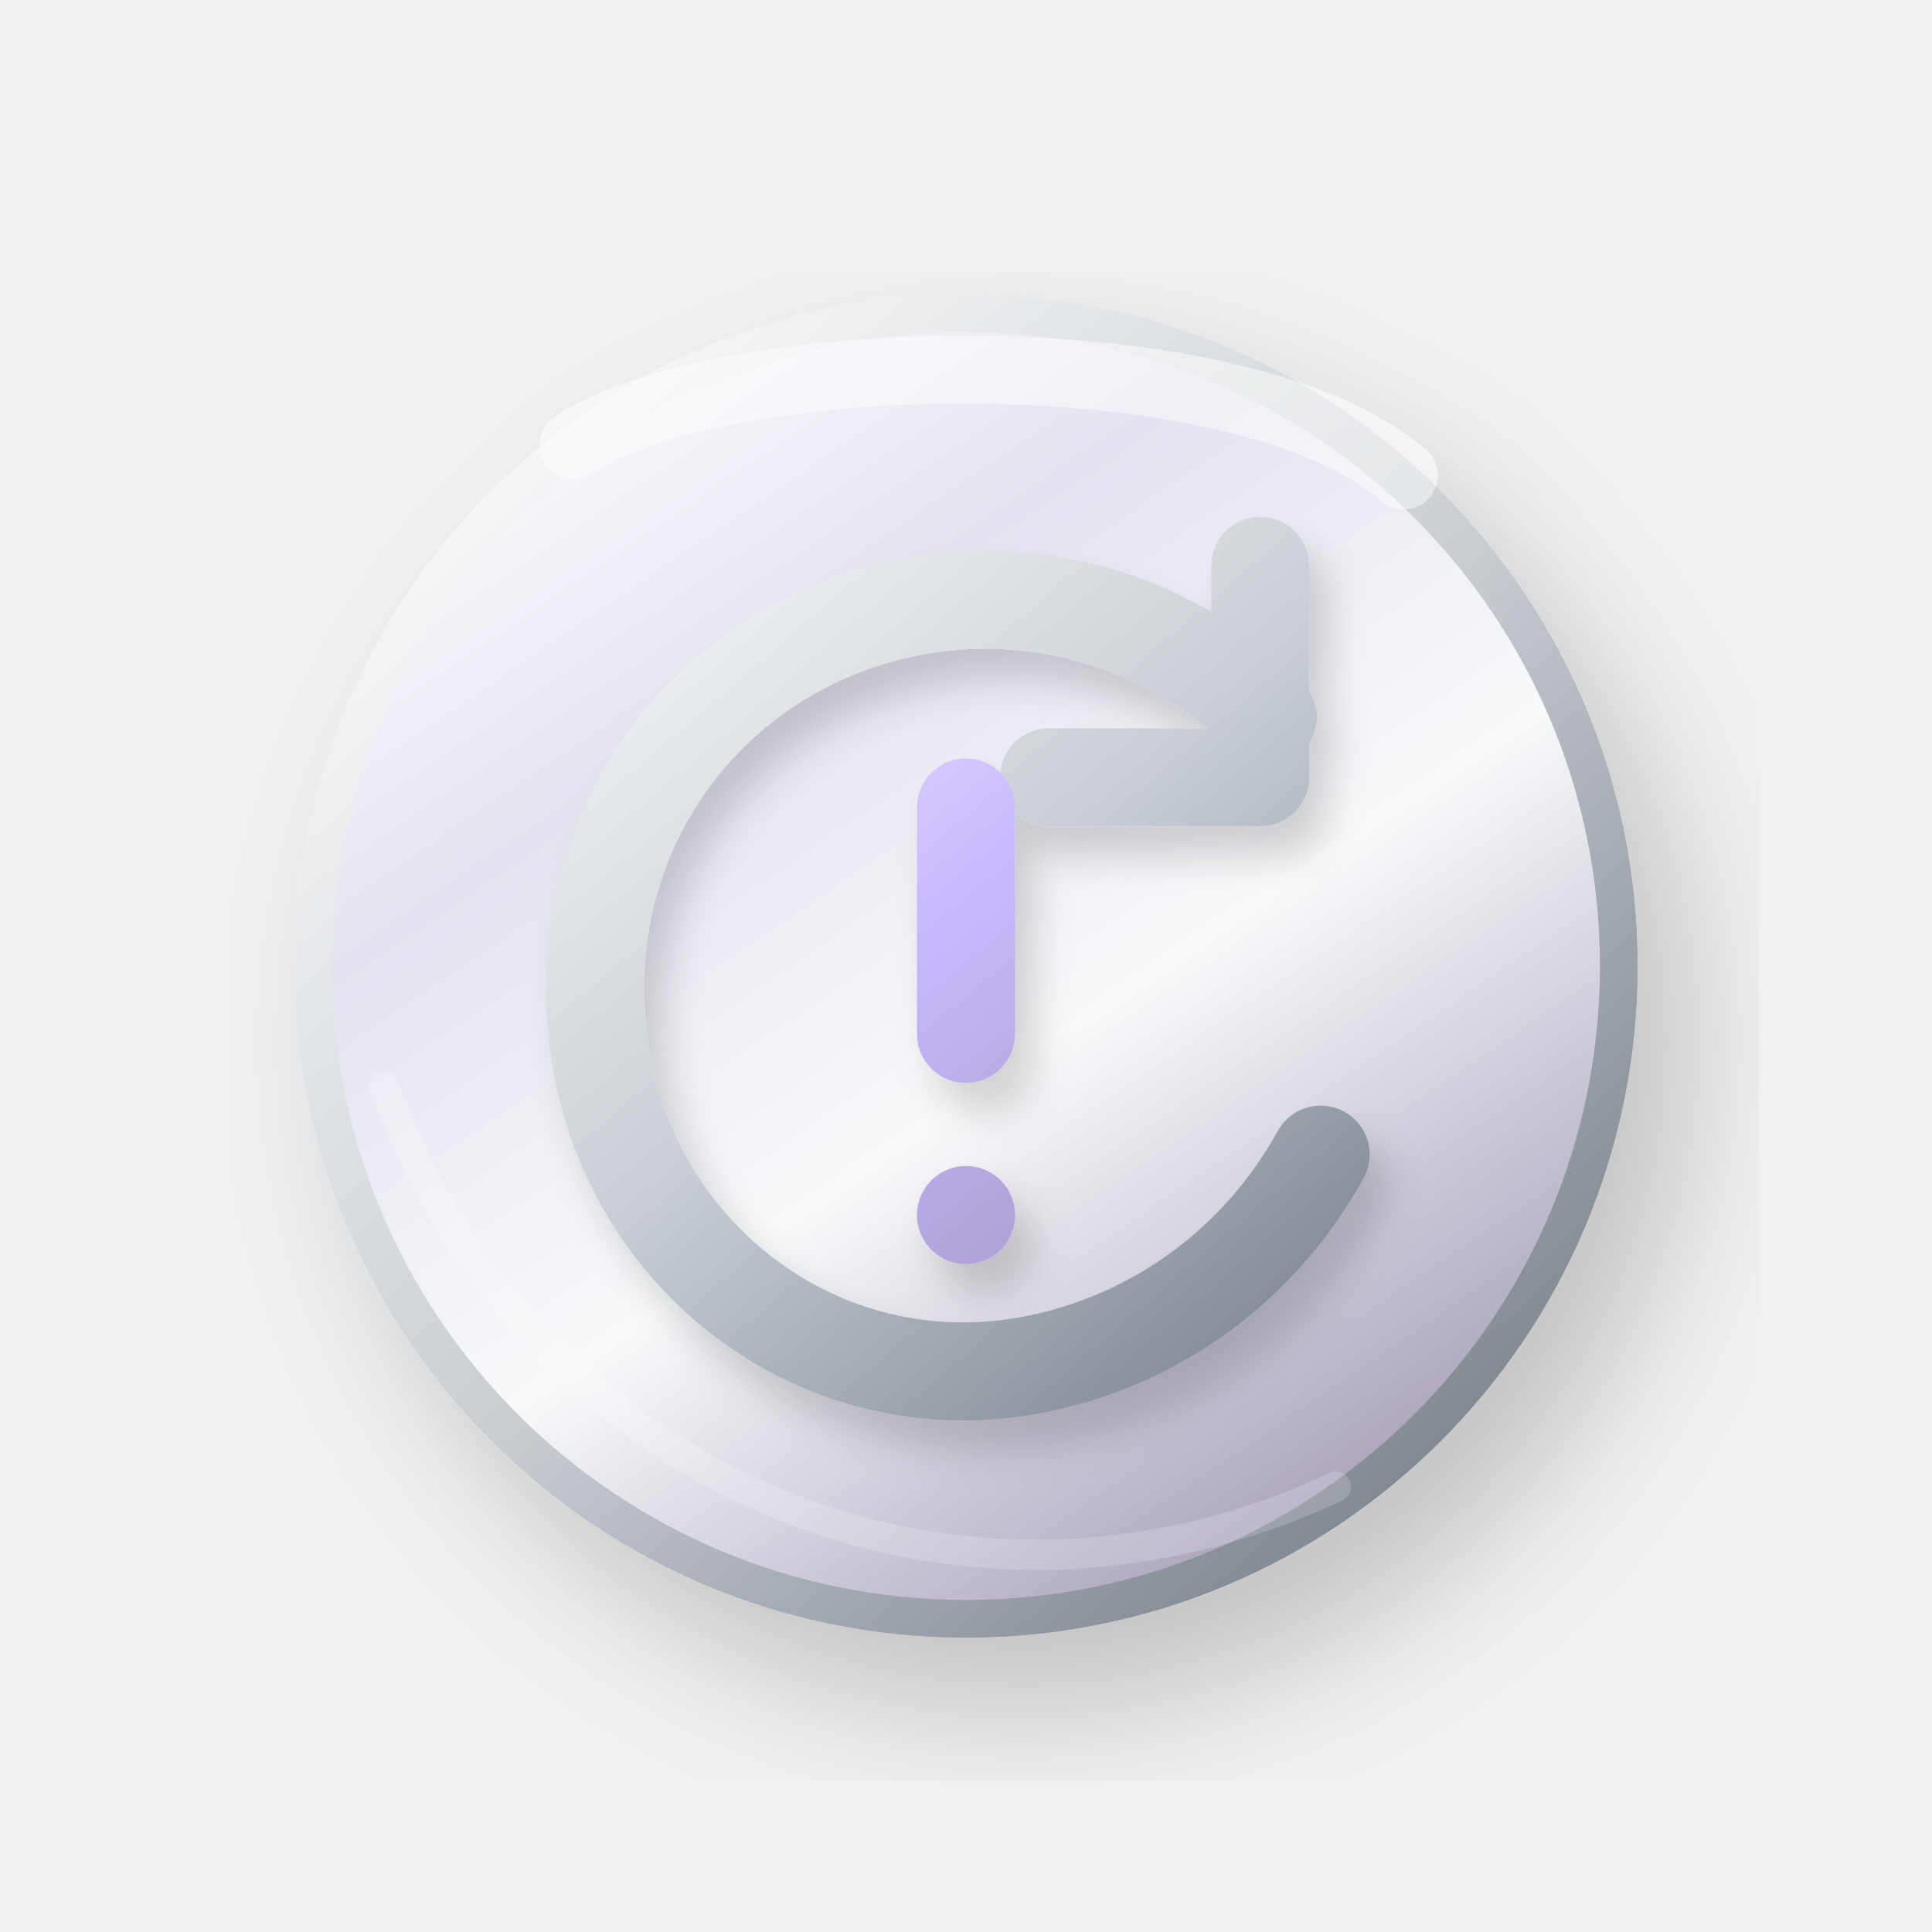
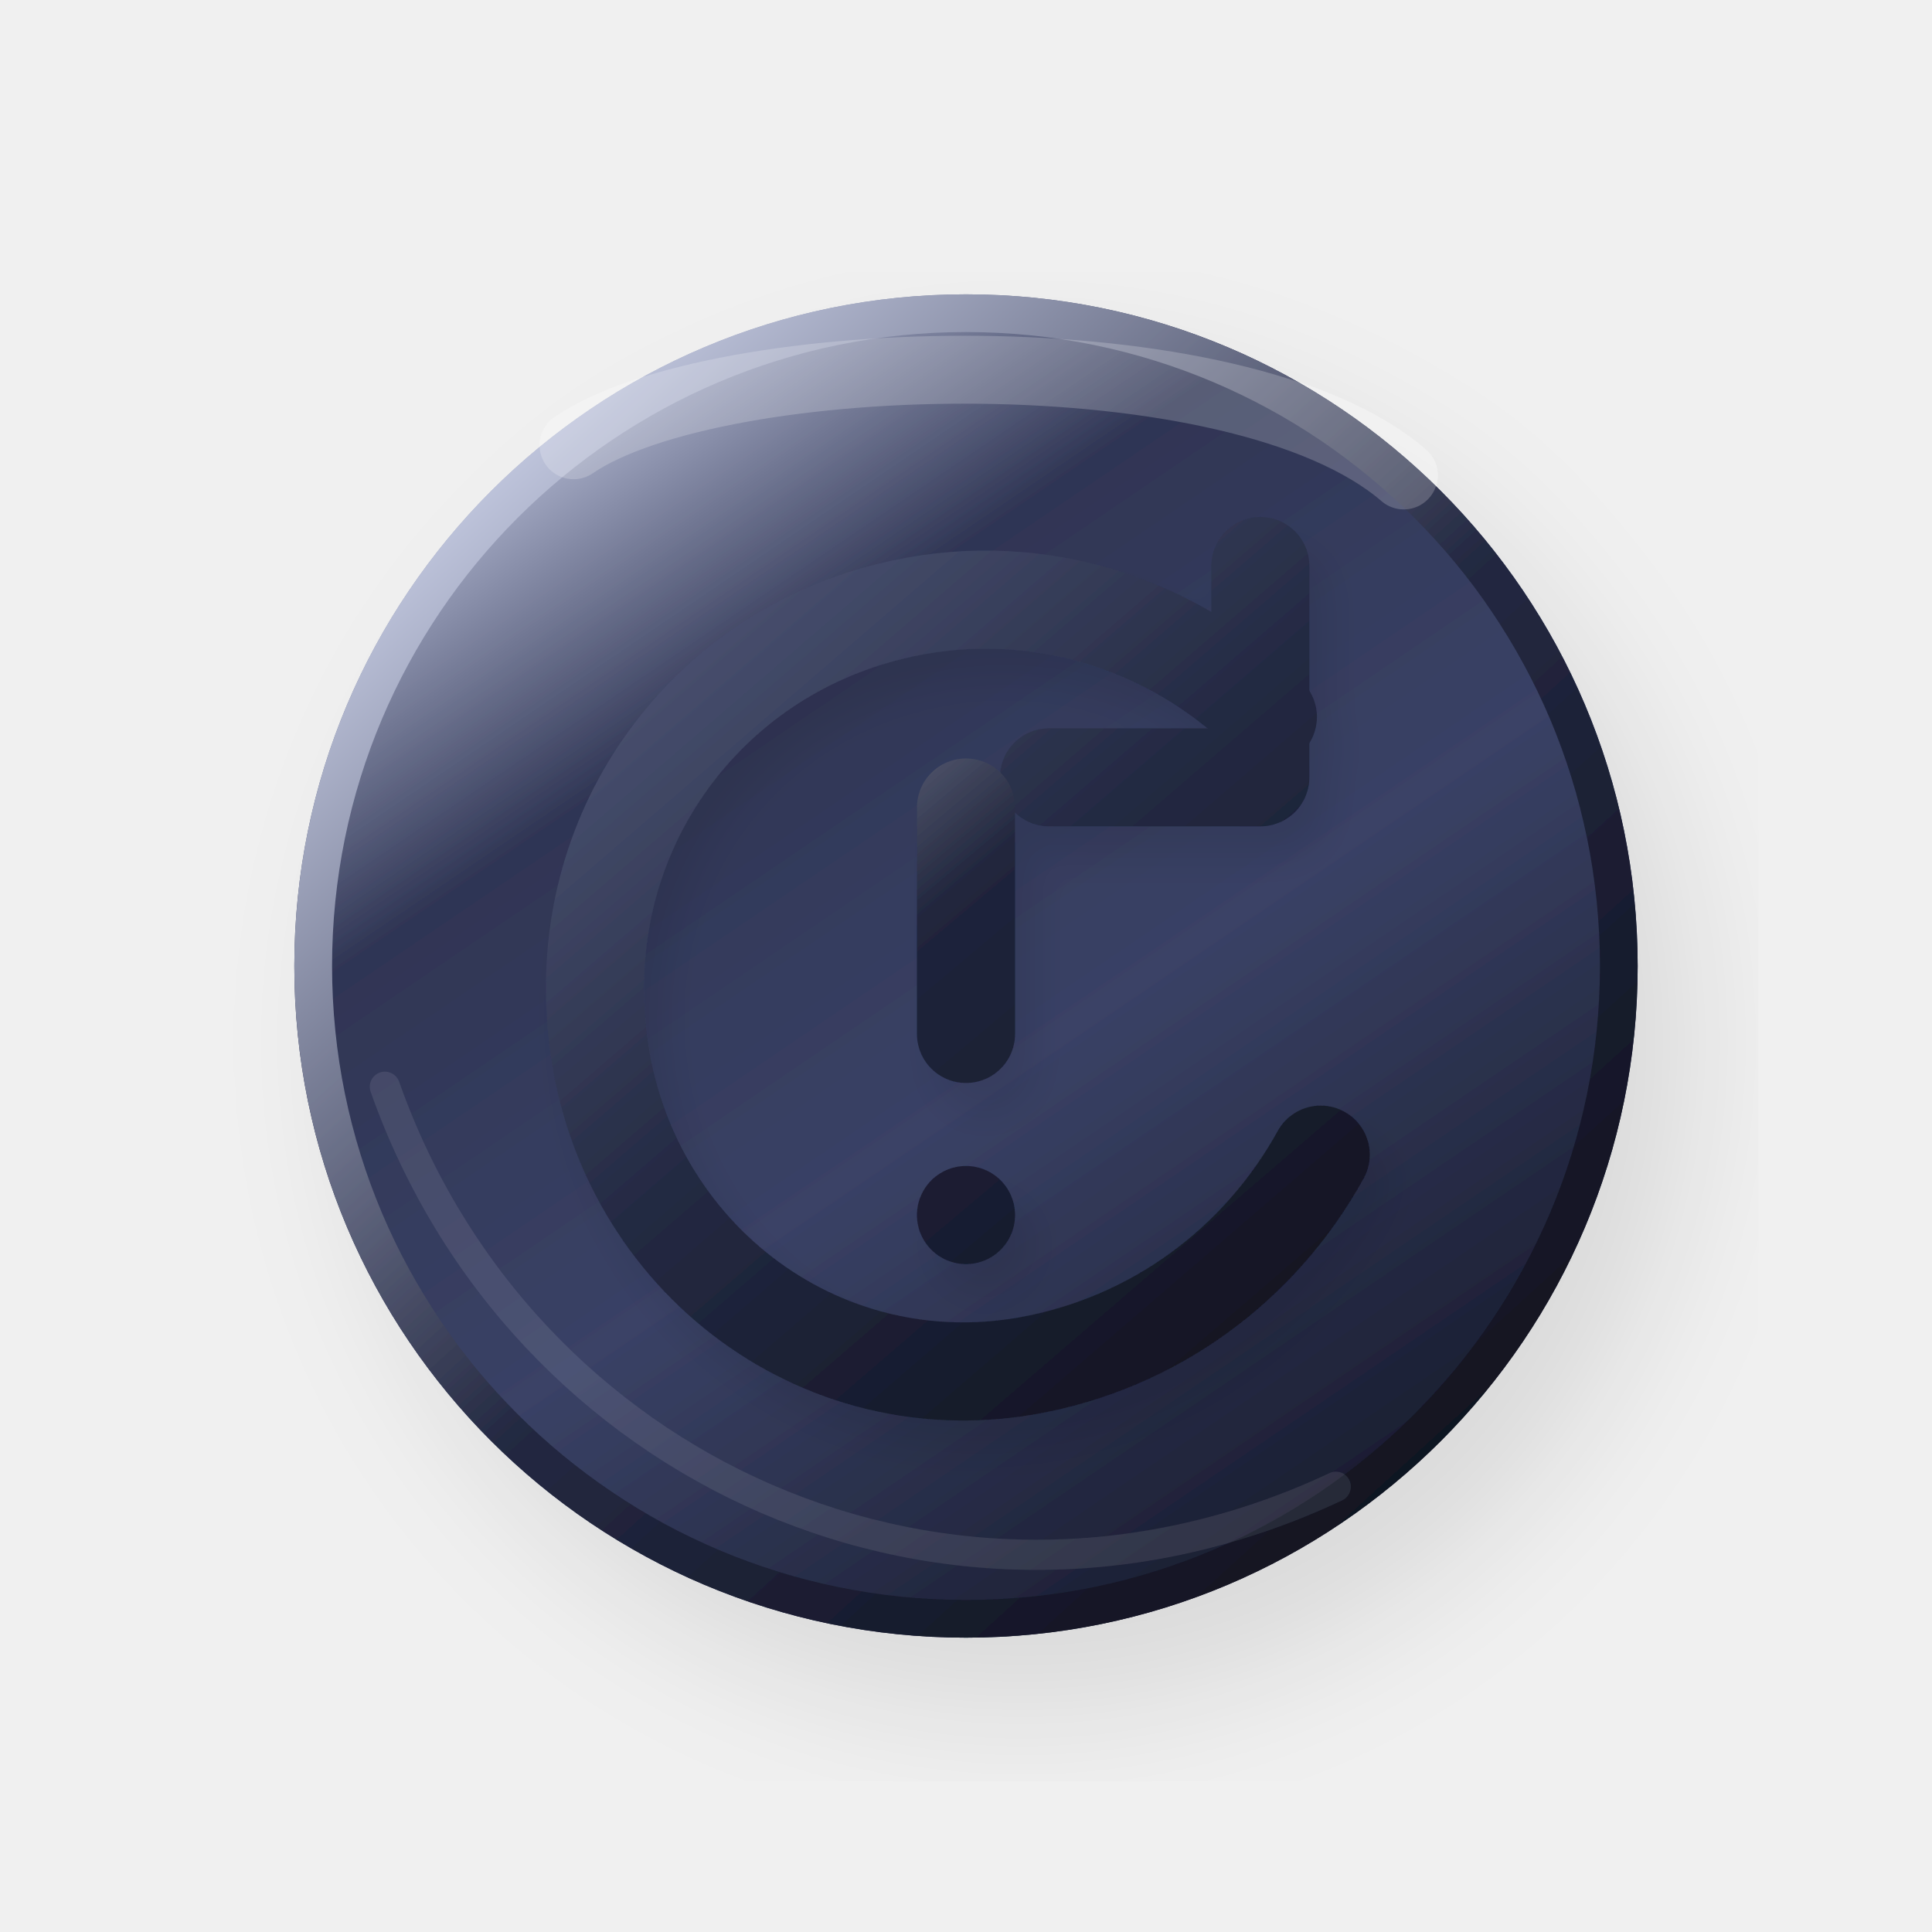
<svg xmlns="http://www.w3.org/2000/svg" width="512" height="512" viewBox="0 0 512 512" fill="none">
  <defs>
    <linearGradient id="metal" x1="138" y1="76" x2="384" y2="438" gradientUnits="userSpaceOnUse">
-       <stop offset="0" stop-color="#ffffff" />
-       <stop offset="0.28" stop-color="#e5e2ef" />
-       <stop offset="0.56" stop-color="#f7f9fa" />
-       <stop offset="1" stop-color="#9288a8" />
+       <stop offset="0" stop-color="#e2e8ff" />
+       <stop offset="0.28" stop-color="#2f3554" />
+       <stop offset="0.56" stop-color="#3a4266" />
+       <stop offset="1" stop-color="#0f111f" />
    </linearGradient>
    <linearGradient id="rim" x1="104" y1="92" x2="406" y2="424" gradientUnits="userSpaceOnUse">
-       <stop offset="0" stop-color="#ffffff" />
-       <stop offset="0.52" stop-color="#c8cdd2" />
-       <stop offset="1" stop-color="#6f7780" />
+       <stop offset="0" stop-color="#e2e8ff" />
+       <stop offset="0.52" stop-color="#242942" />
+       <stop offset="1" stop-color="#0c0e19" />
    </linearGradient>
    <linearGradient id="line" x1="150" y1="132" x2="360" y2="376" gradientUnits="userSpaceOnUse">
-       <stop offset="0" stop-color="#fbfcfc" />
-       <stop offset="0.48" stop-color="#c8ced4" />
-       <stop offset="1" stop-color="#737d87" />
+       <stop offset="0" stop-color="#5a6284" />
+       <stop offset="0.48" stop-color="#242a43" />
+       <stop offset="1" stop-color="#0c0f1a" />
    </linearGradient>
    <linearGradient id="accent" x1="156" y1="136" x2="356" y2="374" gradientUnits="userSpaceOnUse">
-       <stop offset="0" stop-color="#ffffff" />
-       <stop offset="0.45" stop-color="#c9b9ff" />
-       <stop offset="1" stop-color="#9288a8" />
+       <stop offset="0" stop-color="#e2e8ff" />
+       <stop offset="0.45" stop-color="#20253c" />
+       <stop offset="1" stop-color="#0f111f" />
    </linearGradient>
    <radialGradient id="inner" cx="0" cy="0" r="1" gradientUnits="userSpaceOnUse" gradientTransform="translate(212 170) rotate(52) scale(260)">
-       <stop stop-color="#ffffff" stop-opacity="0.9" />
-       <stop offset="0.48" stop-color="#e5e2ef" stop-opacity="0.78" />
-       <stop offset="1" stop-color="#9288a8" stop-opacity="0.62" />
+       <stop stop-color="#e2e8ff" stop-opacity="0.30" />
+       <stop offset="0.48" stop-color="#2f3554" stop-opacity="0.22" />
+       <stop offset="1" stop-color="#0f111f" stop-opacity="0.14" />
    </radialGradient>
    <filter id="shadow" x="46" y="52" width="420" height="420" filterUnits="userSpaceOnUse" color-interpolation-filters="sRGB">
-       <feDropShadow dx="15" dy="20" stdDeviation="17" flood-color="#171717" flood-opacity="0.18" />
+       <feDropShadow dx="15" dy="20" stdDeviation="17" flood-color="#171717" flood-opacity="0.09" />
    </filter>
    <filter id="soft" x="104" y="104" width="304" height="304" filterUnits="userSpaceOnUse" color-interpolation-filters="sRGB">
-       <feDropShadow dx="5" dy="8" stdDeviation="5" flood-color="#171717" flood-opacity="0.16" />
+       <feDropShadow dx="5" dy="8" stdDeviation="5" flood-color="#171717" flood-opacity="0.08" />
    </filter>
  </defs>
  <g filter="url(#shadow)">
    <circle cx="256" cy="256" r="178" fill="url(#metal)" />
    <circle cx="256" cy="256" r="173" fill="none" stroke="url(#rim)" stroke-width="10" />
-     <path d="M152 118C190 92 328 88 372 126" stroke="white" stroke-width="18" stroke-linecap="round" opacity="0.46" />
-     <path d="M102 288C138 390 252 442 354 394" stroke="white" stroke-width="8" stroke-linecap="round" opacity="0.18" />
+     <path d="M152 118C190 92 328 88 372 126" stroke="white" stroke-width="18" stroke-linecap="round" opacity="0.20" />
+     <path d="M102 288C138 390 252 442 354 394" stroke="white" stroke-width="8" stroke-linecap="round" opacity="0.09" />
  </g>
  <g filter="url(#soft)">
    <path d="M336 190C310 164 272 153 236 162C187 174 154 219 158 270C162 329 214 372 272 362C306 356 334 335 350 306" fill="none" stroke="url(#line)" stroke-width="26" stroke-linecap="round" />
    <path d="M334 150V206H278" fill="none" stroke="url(#line)" stroke-width="26" stroke-linecap="round" stroke-linejoin="round" />
    <path d="M256 214V274M256 322H256" stroke="url(#accent)" stroke-width="26" stroke-linecap="round" />
  </g>
</svg>
